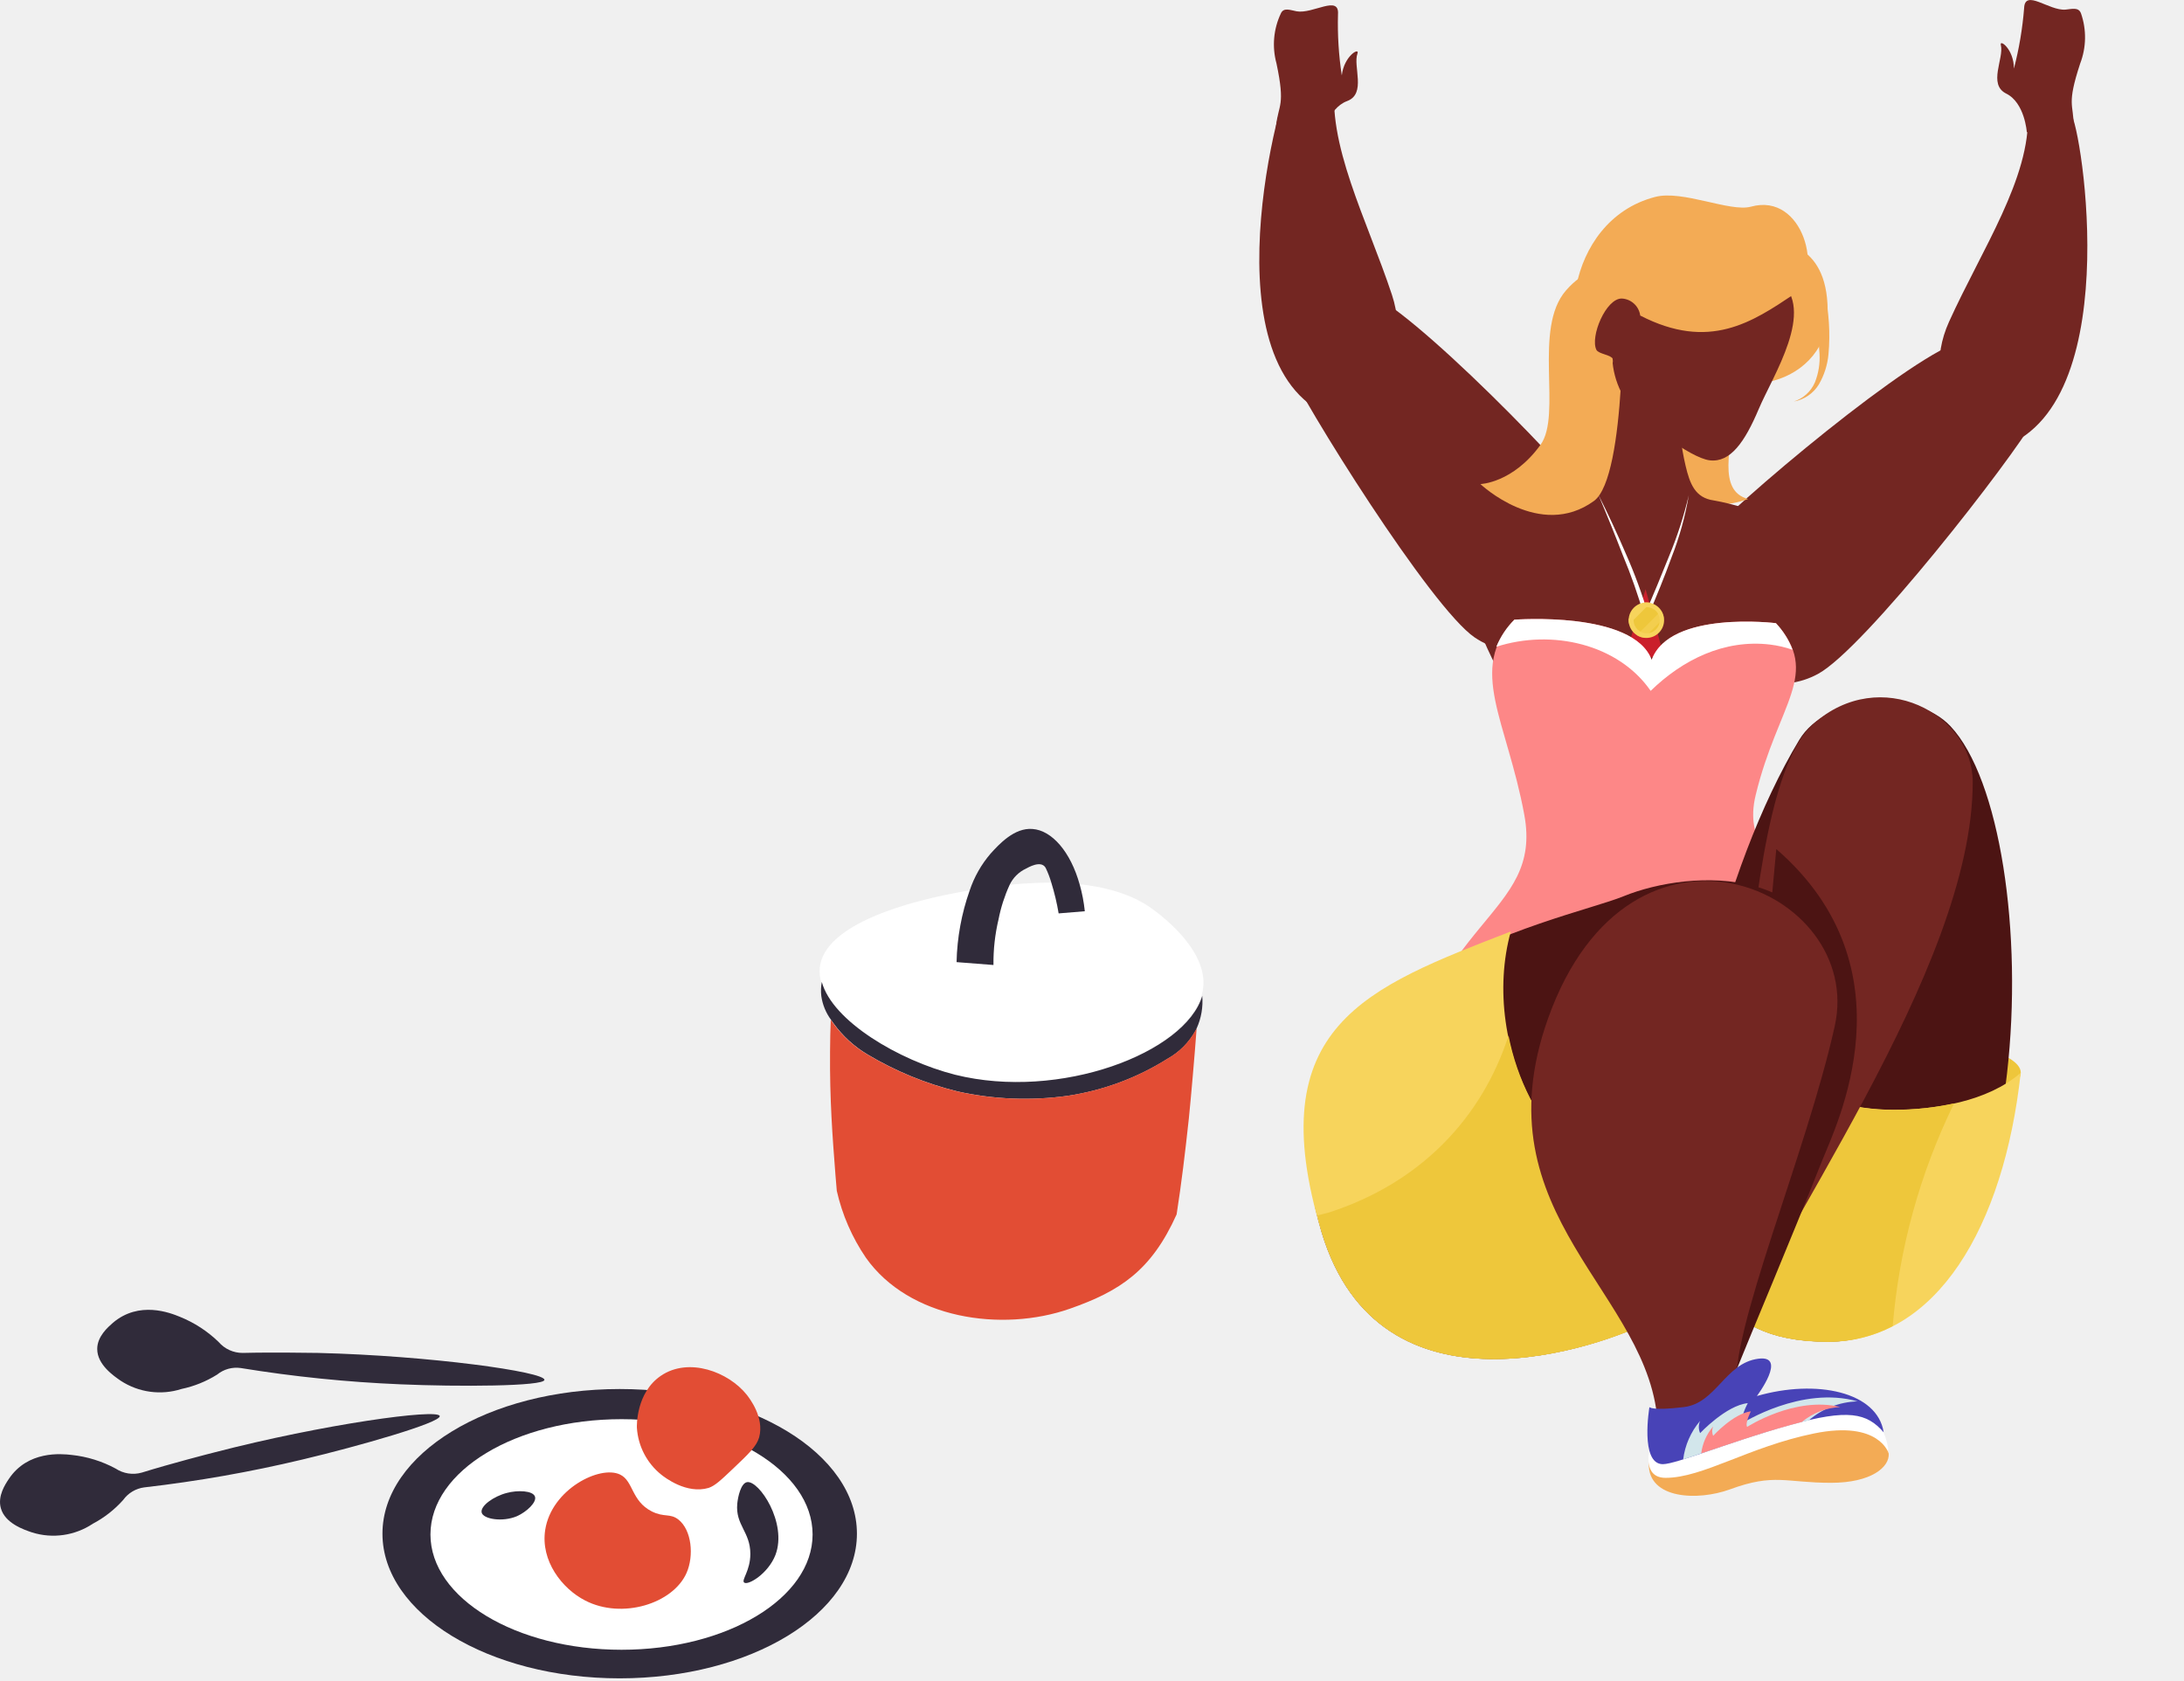
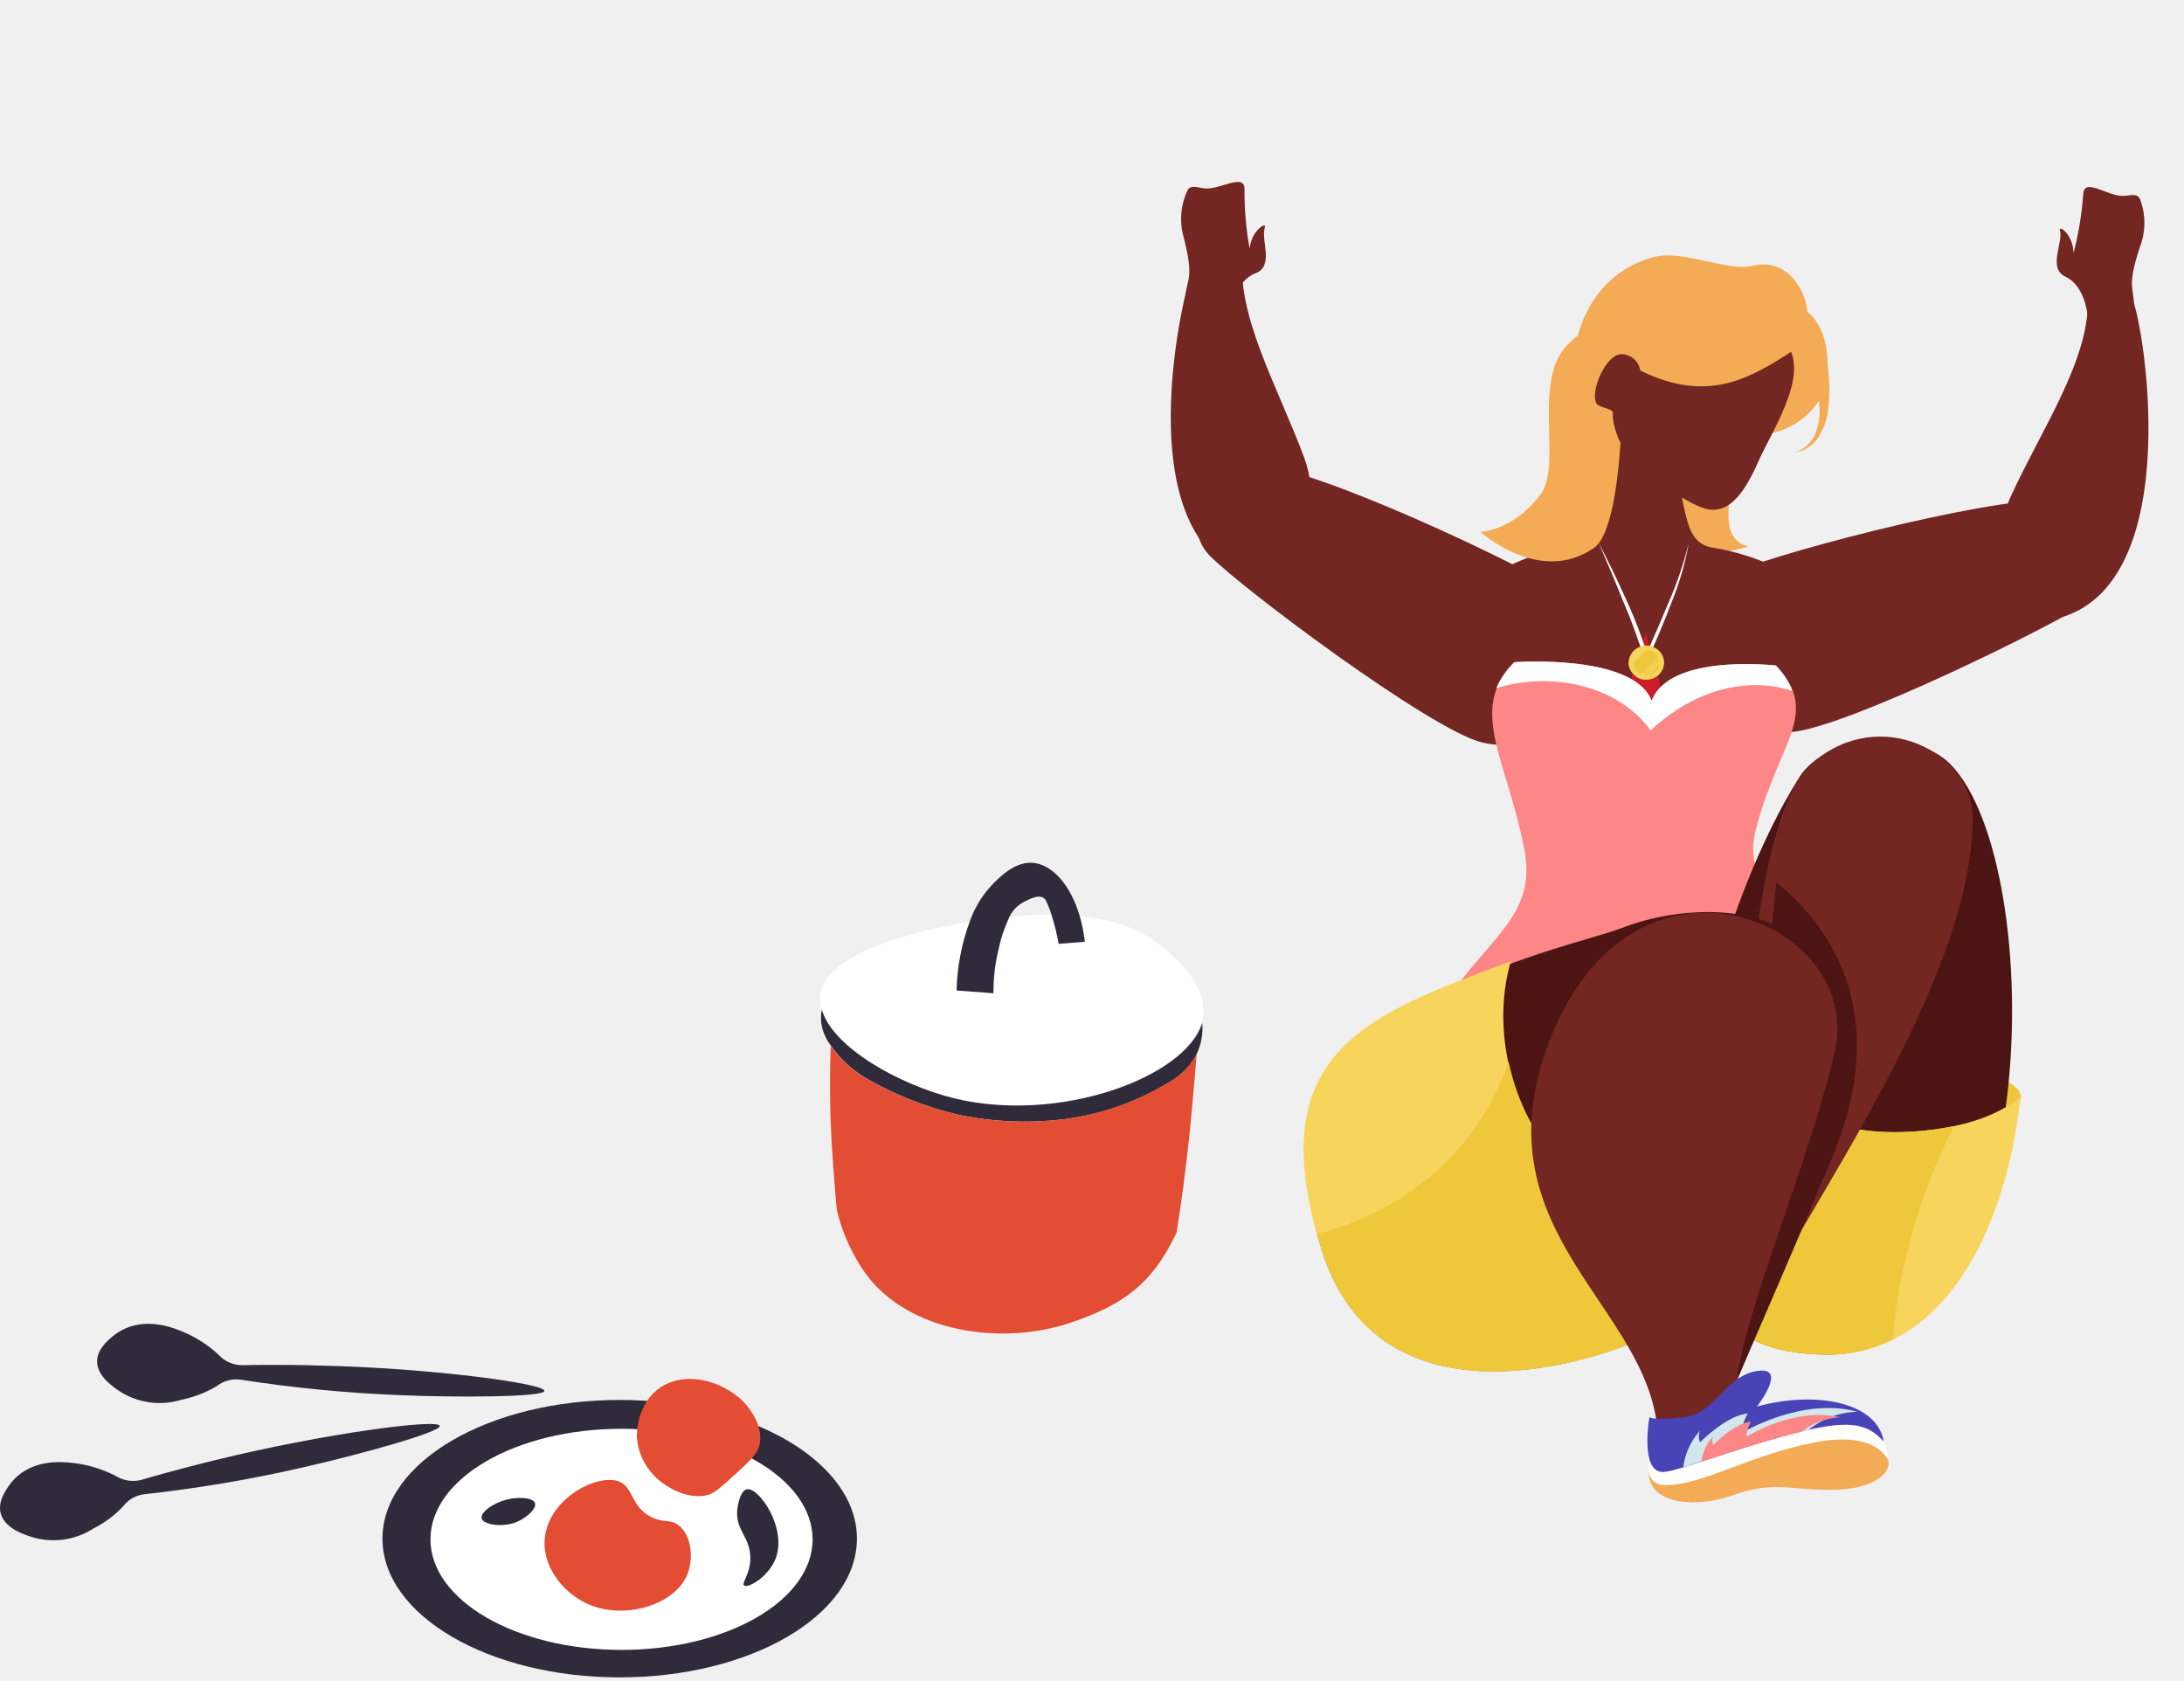
<svg xmlns="http://www.w3.org/2000/svg" width="334" height="257" viewBox="0 0 334 257">
-   <g fill="none">
-     <path fill="#FFF" d="M184 151.07c-.045.407-.129.809-.25 1.2-2.56 8.68-21.74 16.09-37.8 12.06-8.59-2.15-18.75-8.2-20.38-14.19-.2-.705-.268-1.44-.2-2.17.67-6.5 13-10.16 22.91-11.82-1.242 3.518-1.917 7.21-2 10.94l5.64.44c-.028-2.356.234-4.707.78-7 .353-1.803.917-3.559 1.68-5.23.78-.09 1.51-.14 2.19-.19 1.5-.1 2.9-.15 4.2-.14.474 1.53.845 3.09 1.11 4.67l4-.33c-.13-1.386-.381-2.758-.75-4.1 6.6.73 9.8 2.85 10.93 3.66 1.13.81 8.65 6.22 7.94 12.2z" />
-     <path fill="#302B3A" d="M165.9 139.34l-4 .33c-.265-1.58-.636-3.14-1.11-4.67-.229-.79-.523-1.56-.88-2.3-.72-1.25-2.74 0-3 .12-1.108.515-2 1.404-2.52 2.51-.763 1.671-1.327 3.427-1.68 5.23-.546 2.293-.808 4.644-.78 7l-5.64-.44c.083-3.73.758-7.422 2-10.94.69-2.073 1.777-3.992 3.2-5.65 1.26-1.39 3.62-4 6.41-3.77 2.95.21 5.82 3.46 7.22 8.51.377 1.332.638 2.693.78 4.07zM183 157.26c-.042.114-.092.224-.15.33-1 1.818-2.495 3.315-4.31 4.32-4.61 2.898-9.767 4.818-15.15 5.64-5.66.804-11.42.577-17-.67-4.824-1.192-9.444-3.093-13.71-5.64-2.04-1.21-3.81-2.828-5.2-4.75l-.39-.55c-.793-1.073-1.306-2.328-1.49-3.65-.08-.713-.054-1.435.08-2.14 1.63 6 11.79 12 20.38 14.19 16.06 4 35.24-3.38 37.8-12.06.144 1.706-.152 3.421-.86 4.98z" />
-     <path fill="#E24D34" d="M183 157.26c-.29 4-.89 10.88-1.19 13.78-.56 5.19-1.14 10-1.87 14.66-3.86 8.59-8.65 11.73-16.33 14.42-10.43 3.65-24.58 1.55-31.19-7.8-2.113-3.1-3.623-6.57-4.45-10.23-.08-.83-.15-1.63-.2-2.38-.46-5.94-.89-11.53-.83-18.91 0-1.88.06-3.53.11-4.86l.39.55c1.39 1.922 3.16 3.54 5.2 4.75 4.266 2.547 8.886 4.448 13.71 5.64 5.58 1.247 11.34 1.474 17 .67 5.383-.822 10.54-2.742 15.15-5.64 1.815-1.005 3.31-2.502 4.31-4.32.072-.105.135-.215.19-.33z" />
-     <ellipse cx="94.77" cy="234.52" fill="#302B3A" rx="36.28" ry="22.12" />
-     <path fill="#302B3A" d="M83.26 211c-.06 1-13.25 1.06-22 .68-8.19-.34-16.35-1.171-24.44-2.49-1.29-.186-2.6.176-3.61 1-1.673 1.049-3.518 1.794-5.45 2.2-3.127 1.004-6.54.545-9.29-1.25-1.06-.73-3.61-2.46-3.6-4.87 0-1.93 1.65-3.33 2.4-4 4-3.39 8.72-1.54 10.25-.91 2.194.886 4.197 2.186 5.9 3.83.924 1.08 2.278 1.699 3.7 1.69 4.69-.12 10.66 0 11.53 0 17.08.42 34.69 2.89 34.61 4.12zM67.25 216.53c.22 1-12.47 4.63-21 6.65-7.97 1.904-16.049 3.326-24.19 4.26-1.292.168-2.458.863-3.22 1.92-1.32 1.482-2.894 2.715-4.65 3.64-2.733 1.823-6.145 2.312-9.28 1.33-1.22-.41-4.14-1.38-4.78-3.71-.52-1.86.67-3.65 1.22-4.47 2.9-4.35 8-3.86 9.62-3.67 2.35.25 4.63.957 6.71 2.08 1.18.78 2.64 1.006 4 .62 4.48-1.39 10.27-2.88 11.11-3.09 16.59-4.31 34.21-6.73 34.46-5.56z" />
-     <ellipse cx="95.05" cy="234.64" fill="#FFF" rx="29.22" ry="17.63" />
-     <path fill="#E24D34" d="M99.67 231.11c-3.16-1.61-2.78-4.66-4.86-5.64-3.09-1.46-10.47 2.28-11.43 8.46-.74 4.73 2.57 9 6.11 10.81 5.63 2.91 13.44.49 15.51-4.23 1.15-2.62.79-6.54-1.25-8.15-1.28-1-2.18-.29-4.08-1.25zM112.1 224.58c2.4-2.28 3.6-3.41 4-4.8.82-3.07-1.52-6-1.88-6.48-2.79-3.52-8.9-5.83-13.16-2.92-3.8 2.59-3.67 7.66-3.66 7.93.176 2.827 1.542 5.448 3.76 7.21.47.37 3.83 3 7.21 2 .98-.33 1.9-1.2 3.73-2.94z" />
-     <path fill="#302B3A" d="M114.24 226.64c-.95.18-1.39 2.26-1.49 3.29-.3 3.28 2 4.29 2 7.68 0 2.62-1.42 4-.94 4.39.63.46 3.68-1.4 4.78-4.23 1.86-4.88-2.52-11.45-4.35-11.13zM81.81 228.84c-.33-.92-2.67-1-4.31-.55-2 .51-4.08 2-3.84 3 .24 1 3.19 1.5 5.41.55 1.49-.67 3.05-2.14 2.74-3z" />
-     <path fill="#732622" d="M246.56 80.92c-2.23-4.47-27.3-30.7-36.48-35.76-9.18-5.06-16.31 3.69-13.55 10.11 2.76 6.42 22.33 37.69 29 42.21 10.47 7.09 26.93-4.71 21.03-16.56z" />
-     <path fill="#732622" d="M212.87 45.08c-3.82-11.53-10.09-23.2-8.65-33 0 0-4.34-4.44-6.72-.4S183.88 60 206.34 64.47c0 0 10.34-7.87 6.53-19.39z" />
-     <path fill="#732622" d="M206 15.46c3-1.1.88-5.34 1.6-7.28.36-1-2.06.37-2.4 3.35-.473-3.096-.667-6.229-.58-9.36.21-3-3.84 0-6.32-.44-1-.19-2-.63-2.42.33-1.126 2.382-1.363 5.088-.67 7.63 1.4 6.59.29 6.22-.05 9.52-.34 3.3 7 1.78 7 1.78s.91-4.44 3.84-5.53zM258.77 84.49c2.67-4.22 30.29-27.76 39.93-31.86 9.64-4.1 15.85 5.37 12.45 11.44-3.4 6.07-26.06 35.23-33.16 39-11.14 6.02-26.3-7.4-19.22-18.58z" />
-     <path fill="#732622" d="M298.06 49.22c5-11.06 12.48-22 12.07-31.87 0 0 4.79-4 6.73.31 1.94 4.31 8.46 49.41-14.35 51.53 0 0-9.46-8.91-4.45-19.97z" />
-     <path fill="#732622" d="M306.81 14.31c-2.83-1.4-.31-5.4-.82-7.41-.26-1 2 .59 2 3.59.79-3.032 1.312-6.127 1.56-9.25.11-3 3.81.44 6.33.23 1-.09 2-.42 2.37.58.863 2.492.817 5.209-.13 7.67-2.1 6.39-1 6.15-1 9.47 0 3.32-7.16 1-7.16 1s-.31-4.48-3.15-5.88z" />
-     <ellipse cx="286.86" cy="164.04" fill="#EEC63B" rx="22.18" ry="5.65" />
-     <path fill="#F3AB55" d="M265.53 61.71l-8.79 2.65s-2.3 8.16-.19 10.51c3.78 4.21 10.79 1.43 10.79 1.43-4.69-1.23-2.73-7.73-1.81-14.59z" />
-     <path fill="#732622" d="M246.22 70.59c3-11.68.4-25.43.4-25.43l11.36.16s-3 14-.21 25.87c.66 2.82 1.48 4.93 4.3 5.33 6.322 1.12 12.23 3.91 17.11 8.08 0 0-8.33 37.07-27.76 36.8-19.43-.27-28.58-34.74-28.58-34.74 5.55-8.23 13.95-9.85 18.81-10.41 3.03-.35 3.81-2.67 4.57-5.66z" />
-     <path fill="#CA1F2B" d="M248.54 100.41L251.66 90.09 254.49 100.5z" />
-     <path fill="#FFF" d="M244.45 75.67c1.493 2.96 2.89 5.96 4.19 9 1.345 3.032 2.49 6.149 3.43 9.33h-.56c1.33-3 2.56-6 3.76-9 1.249-3.007 2.252-6.11 3-9.28-.547 3.231-1.425 6.398-2.62 9.45-1.11 3.07-2.35 6.09-3.64 9.1-.029.072-.085.13-.157.16-.071.03-.151.03-.223 0-.084-.04-.149-.112-.18-.2-.91-3.17-2.002-6.285-3.27-9.33-1.193-3.1-2.437-6.177-3.73-9.23z" />
-     <circle cx="251.78" cy="94.84" r="2.71" fill="#F7D45C" />
-     <path fill="#EEC73B" d="M253.83 94.84c0 1.098-.886 1.99-1.984 2-1.098.008-1.998-.87-2.016-1.967-.018-1.098.852-2.006 1.95-2.033.539-.013 1.06.191 1.447.568.386.376.603.893.603 1.432z" />
-     <path fill="#F7D45C" d="M250.32 97.12c.34.214.722.354 1.12.41l3-3c-.048-.399-.185-.781-.4-1.12l-3.72 3.71z" opacity=".55" />
-     <path fill="#F7D45C" d="M251.78 92.13h-.25c-.044.085-.102.163-.17.23l-2.28 2.28v.19c.001.21.028.417.08.62l3.26-3.26c-.21-.041-.425-.062-.64-.06z" />
-     <path fill="#FD8787" d="M268.49 121.6c3.41-14.12 10.09-18.52 3.1-26.31 0 0-16.23-2-19 5.62-2.8-7.56-21-6.15-21-6.15-7.17 7.55-1.15 15.39 1.52 29.82 2.89 15.59-14.3 15.34-20.11 45.62 37.23 16 75.18 2.25 75.18 2.25-2.55-38.03-23.08-36.73-19.69-50.85z" />
-     <path fill="#FFF" d="M252.44 105.64c4.88-4.76 11.26-7.91 18.24-7.08 1.175.142 2.332.41 3.45.8-.564-1.514-1.428-2.898-2.54-4.07 0 0-16.23-2-19 5.62-2.8-7.56-21-6.15-21-6.15-1.186 1.183-2.125 2.59-2.76 4.14 8.48-2.74 18.64-.44 23.61 6.74z" />
-     <path fill="#4C1413" d="M279.58 205.17c32.87 0 33.84-78 18.71-94.12-5.5-5.85-19-4.8-23.13 2.09-11.88 19.7-19.58 53.23-16.91 69.22 1.75 10.55 2.75 22.81 21.33 22.81z" />
-     <path fill="#F7D45C" d="M289.58 169.7c-12.46 0-24.57-7.2-31.12-17.66-2.06 9.995-2.131 20.298-.21 30.32 1.76 10.55 2.79 22.81 21.33 22.81 16.58 0 26.87-17.61 29.45-41.13-5.1 4.45-13.22 5.66-19.45 5.66z" />
-     <path fill="#EEC73B" d="M298.84 168.72c-3.042.662-6.147.997-9.26 1-12.46 0-24.57-7.2-31.12-17.66-2.06 9.995-2.131 20.298-.21 30.32 1.76 10.55 2.79 22.81 21.33 22.81 3.436.006 6.823-.821 9.87-2.41.982-11.839 4.166-23.39 9.39-34.06z" />
-     <path fill="#732622" d="M262.06 211.06c8.95-22.14 39.63-62.68 39.63-91.48 0-10.38-14.11-18-24.38-8.88-12.68 11.3-9.67 76.52-17.6 88.45-1.18 1.77-3.17 4.53-4.35 6 3.53 1.46 3.5 3.53 6.7 5.91z" />
-     <path fill="#4C1413" d="M271.65 129.83c-2.65 27.66-4.38 55.65-10.09 64.24-1.68 2.54-4.52 6.46-6.2 8.6 5 2.05 5 5 9.55 8.39 3.58-8.85 8.56-20.5 13.73-33.54 2.1-5.3 14.17-29.3-6.99-47.69z" />
-     <path fill="#4C1413" d="M202.11 188.42c-11.72-38.9 36.78-47.53 46.15-51.36 10.32-4.22 32.34-5.28 32.34 16 0 22.94-15 42.11-27.63 48.69-8.34 4.37-41.97 16.25-50.86-13.33z" />
-     <path fill="#F7D45C" d="M259.7 184c-23.15 0-33.43-24.38-28.65-41.57-22 8.55-38.45 14.4-28.94 46C211 218 244.63 206.12 253 201.78c6.91-3.6 14.51-11 20-20.67-4.15 1.98-8.703 2.97-13.3 2.89z" />
-     <path fill="#EEC73B" d="M259.7 184c-16.46 0-26.37-12.33-29-25.64-4.12 12.74-13.59 22.53-27.33 27-.62.2-1.27.32-1.9.49.22.85.4 1.65.67 2.54C211 218 244.63 206.12 253 201.78c6.91-3.6 14.51-11 20-20.67-4.15 1.98-8.703 2.97-13.3 2.89z" />
-     <path fill="#732622" d="M265.59 212.68c-1.18-8.89 10.68-36.26 15-55.79 4.64-20.94-31.19-36.6-43.84-1.17-10.83 30.36 16 41.89 16.79 62.48l12.05-5.52z" />
-     <path fill="#F3AB55" d="M288.84 222.26c.16 2.08-2.68 4.48-8.83 4.48-6.92 0-8.63-1.5-15.44 1-4.92 1.8-12.48 1.5-12.42-3.87.06-5.37 36.03-9.87 36.69-1.61z" />
-     <path fill="#FFF" d="M288.07 219.06c.433 1.016.693 2.098.77 3.2 0 0-1.4-5.11-11.4-3.07-10 2.04-17 6.79-22.72 6.79-3.52 0-2.49-4.2-2.49-4.2s32.96-14.78 35.84-2.72z" />
-     <path fill="#4843B7" d="M268.68 213.47s4.76-6.32.2-5.7c-5.06.67-6.41 6.79-11.36 7.39-4.95.6-5.27 0-5.27 0s-1.5 8.73 2.05 8.73c2.05 0 10.53-3.52 19.45-6s11.74-1.84 14.32 1.13c-.94-6.19-10.27-8.18-19.39-5.55z" />
-     <path fill="#D2E6EB" d="M284.07 214.29c-2.754.074-5.396 1.107-7.47 2.92-.36.06-.68.15-1 .23-.57.16-1.19.3-1.82.48-5 1.37-9.88 3.1-13.57 4.32-1 .35-2 .68-2.8.92.27-2.174 1.17-4.222 2.59-5.89-.264.595-.264 1.275 0 1.87 0 0 4-4.25 7.29-4.58 0 0-1.22 2.26-.8 3.06-.07 0 9.07-5.77 17.58-3.33z" />
-     <path fill="#F3AB55" d="M269.3 37c-4.09.55-16.32 3.22-11.46 14.69 4.86 11.47 21.29 7.59 21.65-3.38.36-10.97-6.99-11.77-10.19-11.31z" />
-     <path fill="#F3AB55" d="M276.41 45.36c1.062 2.804 1.686 5.756 1.85 8.75.087 1.484-.152 2.968-.7 4.35-.602 1.404-1.784 2.477-3.24 2.94 1.597-.282 2.995-1.236 3.84-2.62.817-1.409 1.319-2.978 1.47-4.6.291-3.219.086-6.464-.61-9.62l-2.61.8zM248.17 44.69s-2.95-6.82-8.68-.28c-5.11 5.84-.55 19-3.9 23.61-4.24 5.86-9.19 6-9.19 6s9.07 8.6 17.37 2.58c5.06-3.74 4.4-31.91 4.4-31.91z" />
-     <path fill="#732622" d="M255.67 40.75c-4 5.51-5 6.77-5 6.77-.462-1.246-1.673-2.053-3-2-2.13.22-4.95 6.3-3.93 8.06.542 1.01 1.724 1.497 2.82 1.16.17 3.647 1.864 7.055 4.67 9.39 0 0 7.1 5.89 10.25 6.26 3.15.37 5.36-2.81 7.49-7.86 2.13-5.05 8.82-15.19 3.16-19.61s-12.51-7.67-16.46-2.17z" />
-     <path fill="#F3AB55" d="M253.1 30.12c-14.07 3.66-15.31 23.71-8 26.21.424.148.895.04 1.213-.277.317-.318.425-.79.277-1.213-.21-.58-2.11-.7-2.45-1.34-1-2 1.46-7.92 3.9-7.85 1.436.083 2.61 1.174 2.8 2.6 10.56 5.45 17.14 1 23.51-3.26 4.59-3.1 1.5-15.61-6.57-13.39-3.18.88-10.49-2.6-14.68-1.48z" />
-     <path fill="#FD8787" d="M281.42 215.15c-2.149.113-4.204.916-5.86 2.29-.57.16-1.19.3-1.82.48-5 1.37-9.88 3.1-13.57 4.32.19-1.52.822-2.949 1.82-4.11-.19.458-.19.972 0 1.43 0 0 3.06-3.39 5.77-3.75 0 0-.92 1.79-.57 2.38.03 0 7.27-4.73 14.23-3.04z" />
+   <g fill="none" transform="translate(0 27.81)">
+     <path fill="#FFF" d="M184 127.436c-.045.393-.128.782-.25 1.16-2.56 8.314-21.74 15.42-37.8 11.565-8.55-2.071-18.71-7.825-20.34-13.579-.2-.676-.268-1.381-.2-2.08.67-6.234 13-9.744 22.91-11.345-1.242 3.376-1.917 6.92-2 10.5l5.64.422c-.026-2.26.236-4.514.78-6.712.354-1.726.918-3.406 1.68-5.006.78-.087 1.51-.144 2.19-.182 1.5-.106 2.9-.144 4.2-.135.474 1.468.845 2.964 1.11 4.479l4-.317c-.13-1.329-.38-2.645-.75-3.932 6.6.69 9.8 2.733 10.93 3.51 1.13.777 8.61 5.917 7.9 11.652z" />
+     <path fill="#302B3A" d="M165.9 116.197l-4 .316c-.265-1.515-.636-3.01-1.11-4.478-.227-.758-.522-1.496-.88-2.206-.72-1.199-2.74 0-3 .115-1.108.494-2 1.346-2.52 2.407-.762 1.6-1.326 3.28-1.68 5.006-.544 2.199-.806 4.453-.78 6.713l-5.64-.422c.083-3.58.758-7.124 2-10.5.694-1.987 1.78-3.827 3.2-5.419 1.26-1.323 3.62-3.788 6.41-3.606 2.95.202 5.82 3.318 7.22 8.161.379 1.28.64 2.59.78 3.913zM183 133.381c-.042.109-.092.215-.15.317-1 1.741-2.494 3.174-4.31 4.133-4.61 2.78-9.767 4.624-15.15 5.418-5.66.77-11.42.553-17-.643-4.824-1.143-9.444-2.966-13.71-5.408-2.04-1.162-3.81-2.712-5.2-4.555l-.39-.537c-.797-1.024-1.31-2.225-1.49-3.49-.08-.685-.054-1.377.08-2.053 1.63 5.754 11.79 11.507 20.38 13.607 16.06 3.836 35.24-3.25 37.8-11.565.144 1.637-.152 3.281-.86 4.776z" />
+     <path fill="#E24D34" d="M183 133.381c-.29 3.836-.89 10.434-1.19 13.205-.56 4.977-1.14 9.59-1.87 14.068-3.86 8.228-8.65 11.239-16.33 13.828-10.43 3.5-24.58 1.477-31.19-7.48-2.113-2.973-3.623-6.3-4.45-9.81-.08-.806-.15-1.573-.2-2.282-.46-5.697-.89-11.057-.83-18.144 0-1.803.06-3.375.11-4.66l.39.537c1.39 1.843 3.16 3.393 5.2 4.555 4.266 2.442 8.886 4.265 13.71 5.408 5.58 1.196 11.34 1.414 17 .643 5.383-.794 10.54-2.638 15.15-5.418 1.816-.959 3.31-2.392 4.31-4.133.072-.101.135-.207.19-.317z" />
+     <ellipse cx="94.77" cy="207.47" fill="#302B3A" rx="36.28" ry="21.212" />
+     <path fill="#302B3A" d="M83.26 184.877c-.06.959-13.25 1.026-22 .652-8.195-.32-16.363-1.11-24.46-2.369-1.29-.178-2.6.17-3.61.96-1.673 1.005-3.518 1.72-5.45 2.11-3.127.962-6.54.522-9.29-1.2-1.06-.7-3.61-2.359-3.6-4.68 0-1.84 1.65-3.193 2.4-3.835 4-3.251 8.72-1.477 10.25-.873 2.197.85 4.201 2.1 5.9 3.683.924 1.036 2.278 1.629 3.7 1.62 4.69-.115 10.66 0 11.53.048 17.1.374 34.71 2.743 34.63 3.884zM67.25 190.218c.22.96-12.47 4.44-21 6.377-7.97 1.826-16.049 3.19-24.19 4.086-1.294.156-2.461.824-3.22 1.84-1.32 1.404-2.892 2.57-4.64 3.443-2.733 1.749-6.145 2.217-9.28 1.276-1.23-.393-4.15-1.324-4.79-3.558-.52-1.784.67-3.5 1.22-4.296 2.9-4.162 8-3.692 9.62-3.51 2.35.24 4.63.918 6.71 1.995 1.18.748 2.64.965 4 .594 4.48-1.342 10.27-2.761 11.11-2.972 16.59-4.086 34.21-6.397 34.46-5.275z" />
+     <ellipse cx="95.05" cy="207.575" fill="#FFF" rx="29.22" ry="16.906" />
+     <path fill="#E24D34" d="M99.67 204.2c-3.16-1.544-2.78-4.469-4.86-5.409-3.09-1.4-10.47 2.177-11.43 8.113-.74 4.536 2.57 8.63 6.11 10.366 5.63 2.791 13.44.46 15.51-4.056 1.15-2.512.79-6.281-1.25-7.815-1.28-.96-2.18-.278-4.08-1.2zM112.1 197.938c2.4-2.186 3.6-3.28 4-4.613.82-2.934-1.52-5.753-1.88-6.204-2.79-3.376-8.9-5.59-13.16-2.81-3.8 2.493-3.67 7.355-3.66 7.614.176 2.712 1.542 5.224 3.76 6.914.47.355 3.83 2.877 7.21 1.918.98-.335 1.9-1.15 3.73-2.82z" />
+     <path fill="#302B3A" d="M114.24 199.913c-.95.163-1.39 2.168-1.49 3.155-.3 3.136 2 4.114 2 7.365 0 2.503-1.42 3.836-.94 4.21.63.441 3.68-1.343 4.78-4.056 1.86-4.68-2.52-10.99-4.35-10.674zM81.81 202.023c-.33-.882-2.67-.959-4.31-.527-2 .489-4.08 1.918-3.84 2.877.24.958 3.19 1.448 5.41.527 1.49-.643 3.05-2.052 2.74-2.877z" />
+     <path fill="#732622" d="M240.77 63.914c-3.62-3.298-36.14-18.757-46.49-20.31-10.35-1.554-14.07 8.63-9.29 13.54 4.78 4.91 33.85 26.688 41.66 28.577 12.26 2.963 23.7-13.051 14.12-21.807z" />
+     <path fill="#732622" d="M199.46 42.194c-4.07-10.97-10.6-22.056-9.37-31.415 0 0-4.44-4.172-6.73-.25-2.29 3.922-12.55 46.548 10 50.394 0 .038 10.17-7.72 6.1-18.729z" />
+     <path fill="#732622" d="M192 13.982c2.94-1.113.76-5.14 1.44-7.01.34-.96-2.06.402-2.33 3.26-.54-2.957-.805-5.954-.79-8.957.15-2.876-3.83.106-6.32-.297-1-.153-2-.556-2.42.374-1.067 2.312-1.245 4.911-.5 7.336 1.55 6.281.43 5.955.16 9.13-.27 3.174 7.05 1.553 7.05 1.553s.71-4.277 3.71-5.39zM264.29 60.155c4.21-2.589 39.19-11.862 49.66-11.507 10.47.355 12.11 11.057 6.45 14.988-5.66 3.932-38.5 20.052-46.55 20.493-12.63.671-20.7-17.127-9.56-23.974z" />
+     <path fill="#732622" d="M307.51 48.092c4.9-10.654 12.27-21.222 11.77-30.687 0 0 4.74-3.836 6.73.24 1.99 4.075 8.93 47.305-13.86 49.549 0 .01-9.54-8.448-4.64-19.102z" />
+     <path fill="#732622" d="M315.93 14.538c-2.85-1.324-.37-5.179-.9-7.097-.26-.958 2 .547 2.08 3.424.76-2.913 1.253-5.884 1.47-8.88.08-2.877 3.82.384 6.33.153 1-.086 2-.412 2.38.537.889 2.382.867 4.988-.06 7.356-2 6.147-.89 5.907-.87 9.09.02 3.184-7.14 1.055-7.14 1.055s-.44-4.324-3.29-5.638z" />
+     <ellipse cx="286.86" cy="139.883" fill="#EEC63B" rx="22.18" ry="5.418" />
+     <path fill="#F3AB55" d="M265.53 41.753l-8.79 2.541s-2.3 7.825-.19 10.079c3.78 4.037 10.79 1.371 10.79 1.371-4.69-1.18-2.73-7.422-1.81-13.991z" />
+     <path fill="#732622" d="M246.22 50.268c3-11.2.4-24.386.4-24.386l11.36.154s-3 13.425-.21 24.808c.66 2.694 1.48 4.727 4.3 5.111 6.323 1.07 12.232 3.745 17.11 7.748 0 0-8.33 35.54-27.76 35.29s-28.58-33.314-28.58-33.314c5.55-7.892 13.95-9.446 18.81-9.992 3.03-.336 3.81-2.551 4.57-5.419z" />
+     <path fill="#CA1F2B" d="M248.54 78.864L251.66 68.968 254.49 78.941z" />
+     <path fill="#FFF" d="M244.45 55.14c1.493 2.838 2.89 5.715 4.19 8.63 1.347 2.914 2.493 5.909 3.43 8.967h-.56c1.33-2.877 2.56-5.754 3.76-8.63 1.249-2.885 2.252-5.86 3-8.9-.547 3.096-1.425 6.13-2.62 9.053-1.11 2.953-2.35 5.85-3.64 8.736-.029.069-.085.124-.157.152-.071.03-.151.03-.223.001-.084-.038-.149-.107-.18-.192-.909-3.04-2-6.028-3.27-8.947-1.193-2.985-2.437-5.942-3.73-8.87z" />
+     <ellipse cx="251.78" cy="73.523" fill="#F7D45C" rx="2.71" ry="2.599" />
+     <path fill="#EEC73B" d="M253.83 73.523c0 1.053-.886 1.909-1.984 1.917-1.098.009-1.998-.833-2.016-1.886-.018-1.053.852-1.922 1.95-1.949.539-.013 1.06.184 1.447.545.386.36.603.856.603 1.373z" />
+     <path fill="#F7D45C" d="M250.32 75.757c.339.207.721.338 1.12.384l3-2.877c-.05-.379-.186-.742-.4-1.064l-3.72 3.557z" opacity=".55" />
+     <path fill="#F7D45C" d="M251.78 70.963h-.25c-.044.081-.102.156-.17.22l-2.28 2.187v.182c.001.2.028.4.08.594 1.08-1.045 2.17-2.08 3.26-3.126-.21-.044-.425-.064-.64-.057z" />
+     <path fill="#FD8787" d="M268.49 99.175c3.41-13.53 10.09-17.75 3.1-25.22 0 0-16.23-1.918-19 5.389-2.8-7.25-21-5.898-21-5.898-7.17 7.24-1.15 14.759 1.52 28.596 2.89 14.95-14.3 14.701-20.11 43.72 37.23 15.342 75.18 2.166 75.18 2.166-2.55-36.45-23.08-35.203-19.69-48.753z" />
+     <path fill="#FFF" d="M252.44 83.88c4.88-4.565 11.26-7.586 18.24-6.8 1.174.147 2.33.404 3.45.768-.568-1.447-1.432-2.77-2.54-3.893 0 0-16.23-1.918-19 5.389-2.8-7.25-21-5.898-21-5.898-1.186 1.134-2.125 2.484-2.76 3.97 8.48-2.617 18.64-.421 23.61 6.464z" />
+     <path fill="#4C1413" d="M279.58 179.325c32.87 0 33.84-74.799 18.71-90.257-5.5-5.62-19-4.603-23.13 1.994-11.88 18.901-19.58 51.046-16.91 66.389 1.75 10.117 2.75 21.874 21.33 21.874z" />
+     <path fill="#F7D45C" d="M289.58 145.3c-12.46 0-24.57-6.894-31.12-16.925-2.06 9.585-2.131 19.465-.21 29.076 1.75 10.117 2.75 21.874 21.33 21.874 16.58 0 26.87-16.897 29.45-39.442-5.1 4.267-13.22 5.418-19.45 5.418z" />
+     <path fill="#EEC73B" d="M298.84 144.37c-3.042.636-6.147.957-9.26.96-12.46 0-24.57-6.895-31.12-16.926-2.06 9.585-2.131 19.465-.21 29.076 1.75 10.088 2.75 21.845 21.33 21.845 3.436.005 6.823-.788 9.87-2.311.983-11.347 4.167-22.418 9.39-32.643z" />
+     <path fill="#732622" d="M262.06 184.973c8.95-21.241 39.63-60.107 39.63-87.735 0-9.944-14.11-17.261-24.38-8.506-12.68 10.836-9.67 73.37-17.6 84.81-1.18 1.707-3.17 4.354-4.35 5.754 3.53 1.41 3.5 3.395 6.7 5.677z" />
+     <path fill="#4C1413" d="M271.65 107.077c-2.65 26.525-4.38 53.356-10.09 61.603-1.68 2.436-4.52 6.195-6.2 8.247 5 1.966 5 4.795 9.55 8.046 3.58-8.487 8.56-19.659 13.73-32.163 2.1-5.083 14.17-28.098-6.99-45.733z" />
+     <path fill="#4C1413" d="M202.11 163.262c-11.72-37.303 36.78-45.579 46.15-49.252 10.32-4.047 32.34-5.063 32.34 15.343 0 21.99-15 40.382-27.63 46.692-8.34 4.239-41.97 15.593-50.86-12.783z" />
+     <path fill="#F7D45C" d="M259.7 159.052c-23.15 0-33.43-23.389-28.65-39.873-22 8.209-38.45 13.819-28.94 44.112 8.89 28.347 42.52 16.993 50.89 12.783 6.91-3.452 14.51-10.549 20-19.822-4.149 1.904-8.7 2.863-13.3 2.8z" />
+     <path fill="#EEC73B" d="M259.7 159.052c-16.46 0-26.37-11.833-29-24.587-4.12 12.217-13.59 21.605-27.33 25.891-.62.192-1.27.307-1.9.47.22.815.4 1.583.67 2.436 8.86 28.376 42.49 17.022 50.86 12.812 6.91-3.452 14.51-10.549 20-19.822-4.149 1.904-8.7 2.863-13.3 2.8z" />
+     <path fill="#732622" d="M265.59 186.526c-1.18-8.525 10.68-34.771 15-53.5 4.64-20.08-31.19-35.107-43.84-1.122-10.83 29.105 16 40.17 16.79 59.916l12.05-5.294z" />
+     <path fill="#F3AB55" d="M288.84 195.713c.16 1.985-2.68 4.296-8.83 4.296-6.92 0-8.63-1.438-15.44.96-4.92 1.725-12.48 1.428-12.42-3.712.06-5.14 36.03-9.474 36.69-1.544z" />
+     <path fill="#FFF" d="M288.07 192.645c.433.974.693 2.011.77 3.068 0 0-1.4-4.9-11.4-2.944-10 1.956-17 6.511-22.72 6.511-3.52 0-2.49-4.027-2.49-4.027s32.96-14.202 35.84-2.608z" />
+     <path fill="#4843B7" d="M268.68 187.274s4.76-6.05.2-5.466c-5.06.652-6.41 6.521-11.36 7.087-4.95.566-5.27 0-5.27 0s-1.5 8.381 2.05 8.381c2.05 0 10.53-3.375 19.45-5.753 8.92-2.379 11.74-1.765 14.32 1.083-.94-5.945-10.27-7.844-19.39-5.332z" />
+     <path fill="#D2E6EB" d="M284.07 188.07c-2.749.063-5.39 1.039-7.47 2.762-.36.067-.68.154-1 .23-.57.144-1.19.288-1.82.46-5 1.314-9.88 2.964-13.57 4.134-1 .345-2 .661-2.8.891.273-2.075 1.173-4.028 2.59-5.619-.265.57-.265 1.222 0 1.793 0 0 4-4.085 7.29-4.392 0 0-1.22 2.167-.8 2.935-.07 0 9.07-5.534 17.58-3.194z" />
+     <path fill="#F3AB55" d="M269.3 18.028c-4.09.528-16.32 3.088-11.46 14.087 4.86 11 21.29 7.279 21.65-3.24.36-10.52-6.99-11.259-10.19-10.847z" />
+     <path fill="#F3AB55" d="M276.41 26.074c1.062 2.69 1.686 5.52 1.85 8.39.087 1.424-.152 2.847-.7 4.172-.602 1.347-1.784 2.376-3.24 2.82 1.597-.27 2.995-1.186 3.84-2.513.819-1.354 1.32-2.862 1.47-4.42.291-3.084.085-6.193-.61-9.216l-2.61.767zM248.17 25.431s-2.95-6.54-8.68-.268c-5.11 5.6-.55 18.22-3.9 22.64-4.24 5.62-9.19 5.707-9.19 5.707s9.07 8.247 17.37 2.464c5.06-3.529 4.4-30.543 4.4-30.543z" />
+     <path fill="#732622" d="M255.67 21.653c-4 5.284-5 6.492-5 6.492s-.84-2.119-3-1.918c-2.16.202-4.95 6.042-3.93 7.73.542.969 1.724 1.435 2.82 1.112.163 3.514 1.866 6.798 4.69 9.043 0 0 7.1 5.648 10.25 6.003 3.15.355 5.36-2.695 7.49-7.537 2.13-4.843 8.82-14.567 3.16-18.806-5.66-4.238-12.53-7.403-16.48-2.119z" />
+     <path fill="#F3AB55" d="M253.1 11.45c-14.07 3.52-15.31 22.746-8 25.144.66.22 1.9-.326 1.49-1.43-.21-.555-2.11-.67-2.45-1.284-1-1.87 1.46-7.595 3.9-7.538 1.44.081 2.615 1.132 2.8 2.503 10.56 5.227 17.14.96 23.51-3.126 4.59-2.973 1.5-14.97-6.57-12.84-3.18.844-10.49-2.465-14.68-1.43z" />
+     <path fill="#FD8787" d="M281.42 188.914c-2.149.109-4.204.879-5.86 2.196-.57.144-1.19.288-1.82.46-5 1.314-9.88 2.964-13.57 4.134.198-1.448.834-2.808 1.83-3.913-.19.44-.19.932 0 1.371 0 0 3.06-3.26 5.77-3.596 0 0-.92 1.707-.57 2.283.02-.058 7.26-4.584 14.22-2.935z" />
  </g>
</svg>
